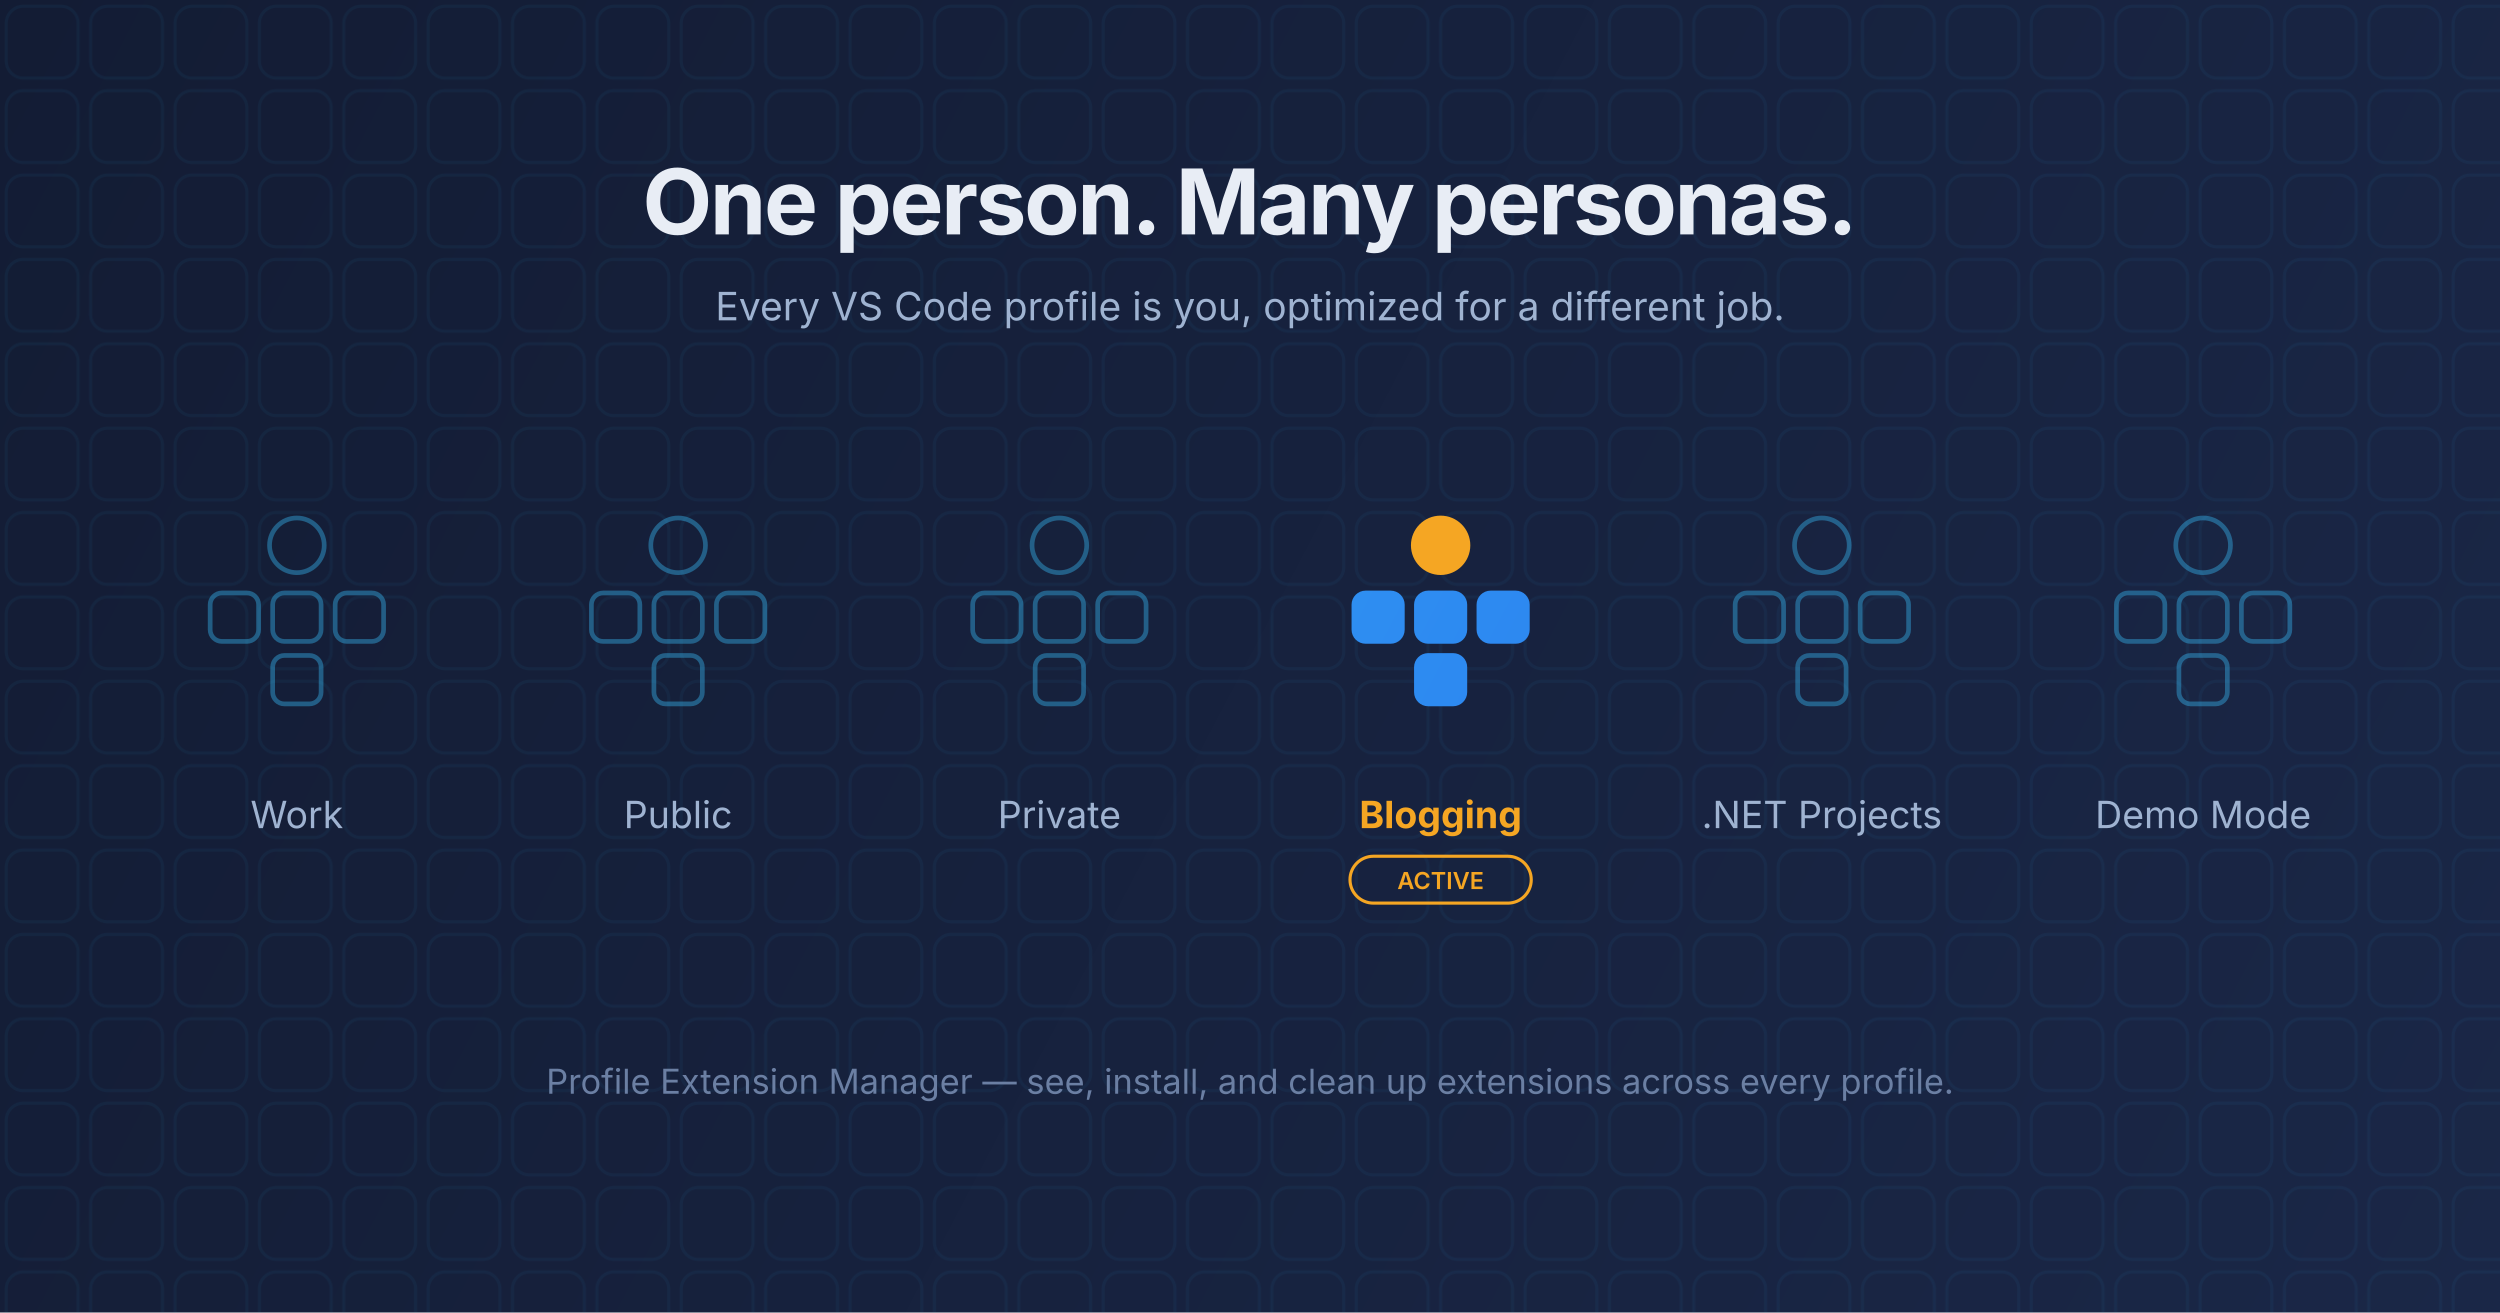
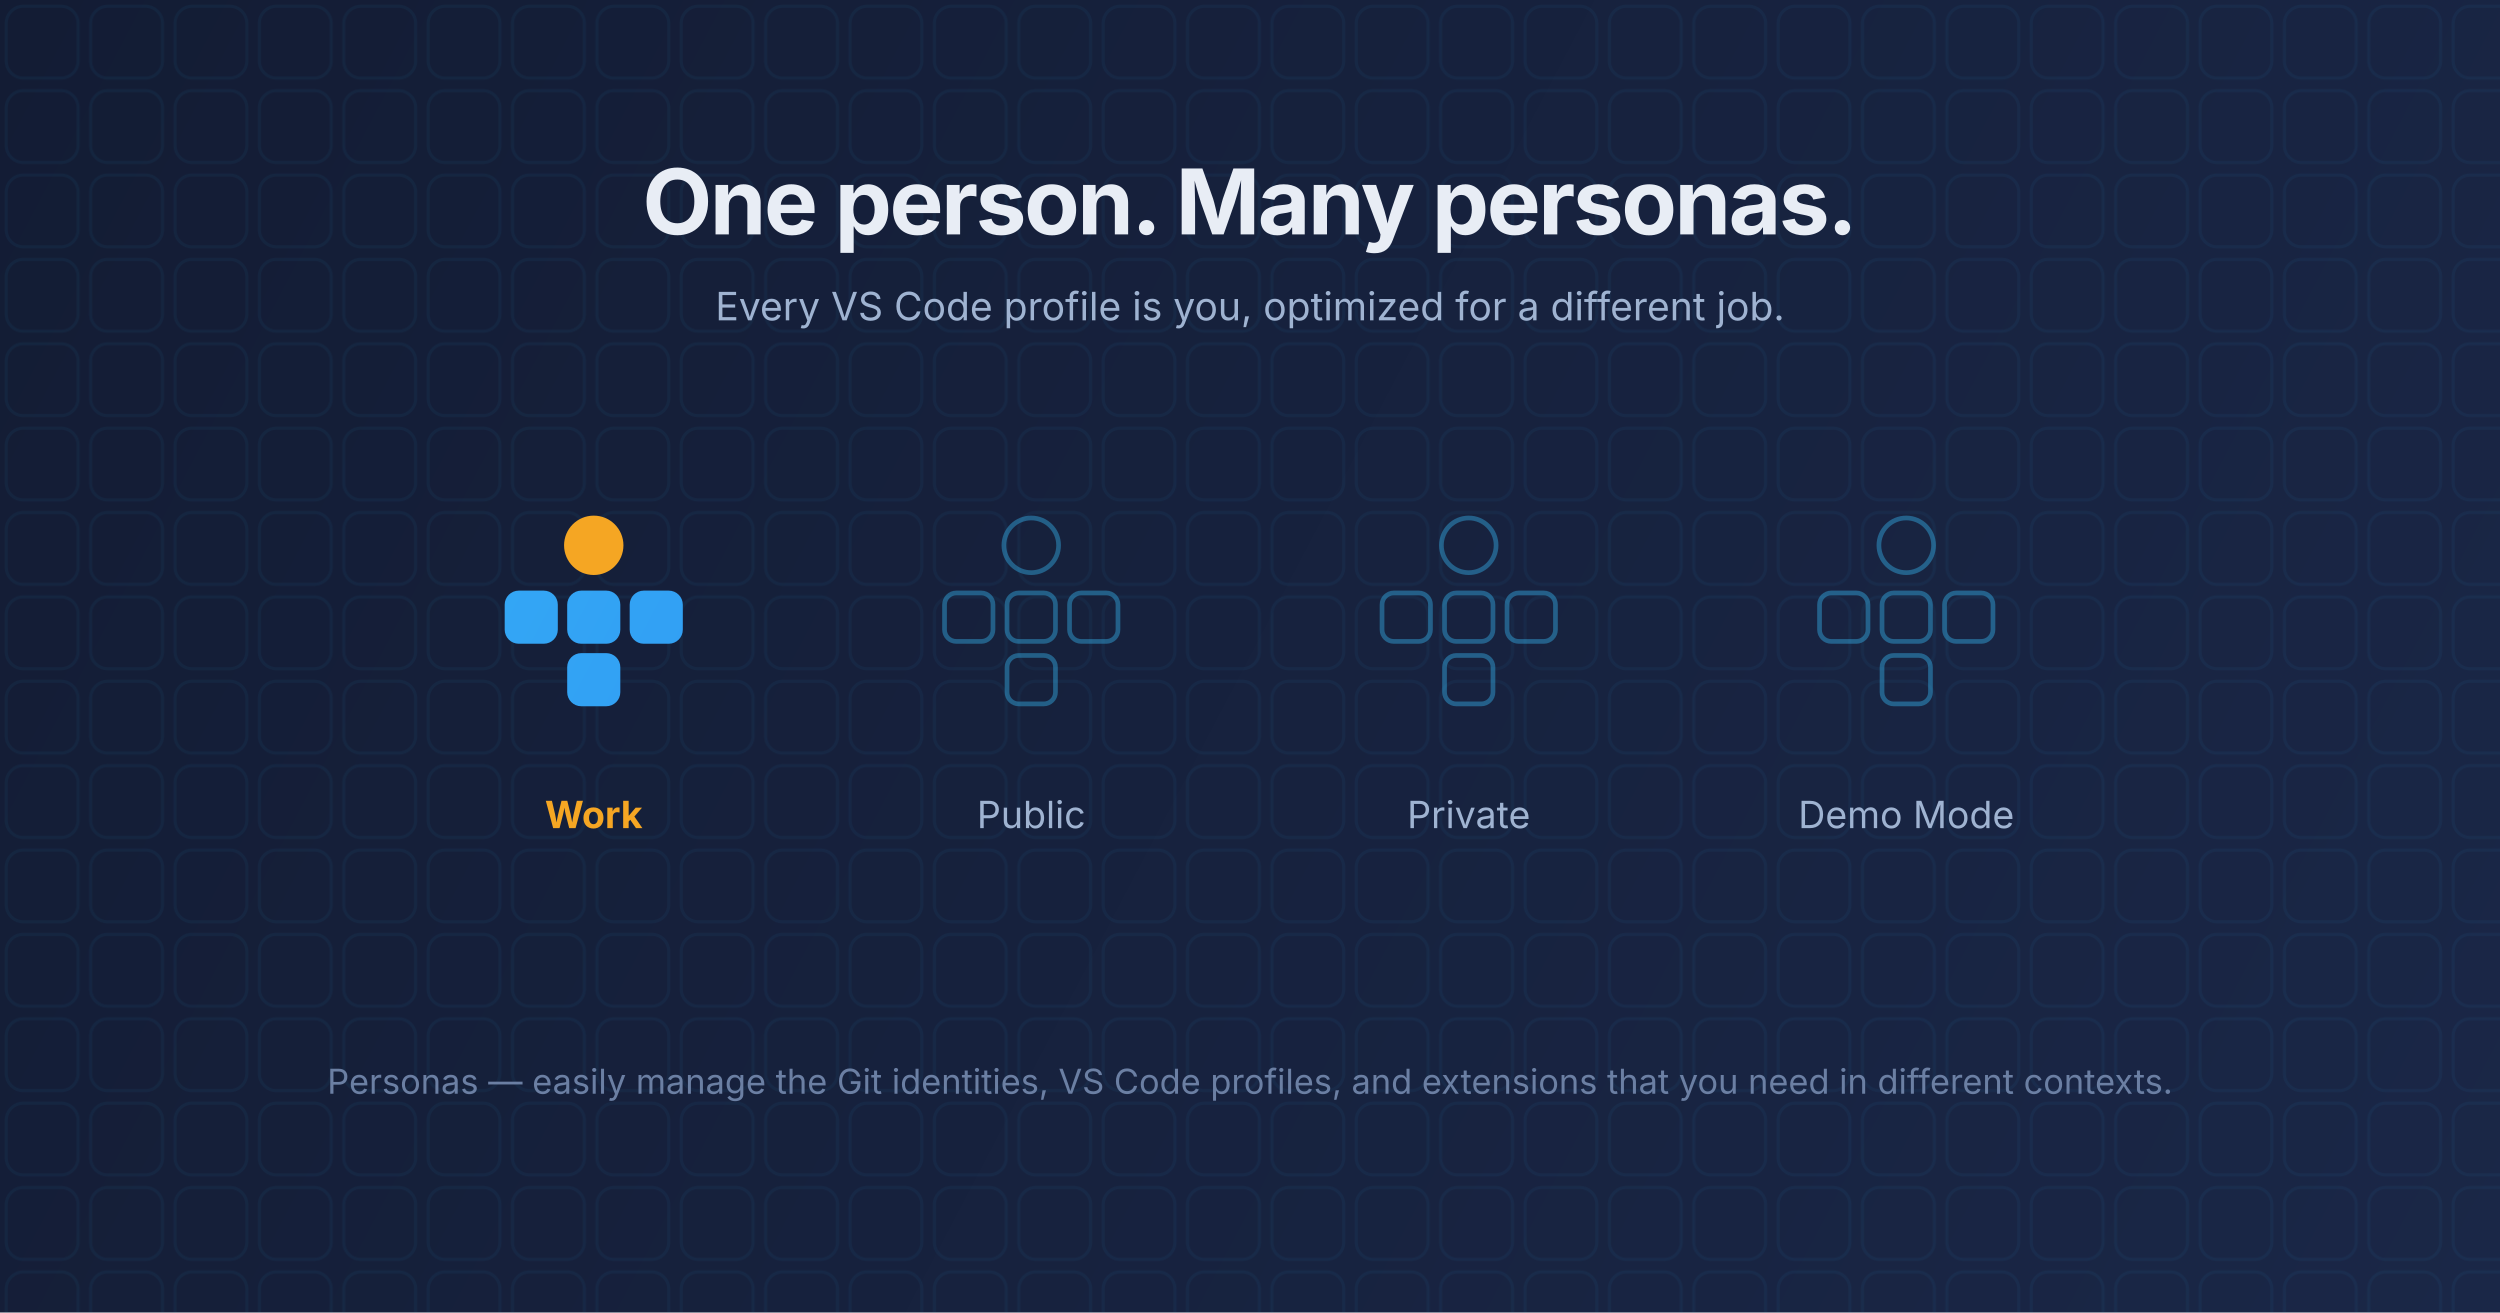
<svg xmlns="http://www.w3.org/2000/svg" width="1600" height="840" viewBox="0 0 1600 840">
  <defs>
    <linearGradient id="HG" x1="0" y1="0" x2="1600" y2="840" gradientUnits="userSpaceOnUse">
      <stop offset="0" stop-color="#38BDF8" />
      <stop offset="1" stop-color="#2563EB" />
    </linearGradient>
    <linearGradient id="HBg" x1="0" y1="0" x2="1600" y2="840" gradientUnits="userSpaceOnUse">
      <stop offset="0" stop-color="#131C34" />
      <stop offset="1" stop-color="#1A2747" />
    </linearGradient>
    <pattern id="HGrid" width="54" height="54" patternUnits="userSpaceOnUse">
      <rect x="4" y="4" width="46" height="46" rx="11" fill="none" stroke="#38BDF8" stroke-opacity="0.05" stroke-width="2" />
    </pattern>
  </defs>
  <rect width="1600" height="840" fill="url(#HBg)" />
  <rect width="1600" height="840" fill="url(#HGrid)" />
  <text x="800" y="150" text-anchor="middle" font-family="Inter, 'Segoe UI', sans-serif" font-size="58" font-weight="700" fill="#E8EDF5" letter-spacing="-1.5">One person. Many personas.</text>
  <text x="800" y="205" text-anchor="middle" font-family="Inter, 'Segoe UI', sans-serif" font-size="25" fill="#9FB3D1">Every VS Code profile is you, optimized for a different job.</text>
-   <circle cx="190" cy="349" r="17.5" fill="none" stroke="#38BDF8" stroke-opacity="0.4" stroke-width="3" />
-   <rect x="134.5" y="379.5" width="31" height="31" rx="7.5" fill="none" stroke="#38BDF8" stroke-opacity="0.4" stroke-width="3" />
-   <rect x="174.5" y="379.5" width="31" height="31" rx="7.5" fill="none" stroke="#38BDF8" stroke-opacity="0.4" stroke-width="3" />
-   <rect x="214.5" y="379.5" width="31" height="31" rx="7.5" fill="none" stroke="#38BDF8" stroke-opacity="0.4" stroke-width="3" />
-   <rect x="174.5" y="419.5" width="31" height="31" rx="7.5" fill="none" stroke="#38BDF8" stroke-opacity="0.4" stroke-width="3" />
-   <text x="190" y="530" text-anchor="middle" font-family="Inter, 'Segoe UI', sans-serif" font-size="24" font-weight="400" fill="#9FB3D1">Work</text>
-   <circle cx="434" cy="349" r="17.5" fill="none" stroke="#38BDF8" stroke-opacity="0.4" stroke-width="3" />
-   <rect x="378.5" y="379.5" width="31" height="31" rx="7.5" fill="none" stroke="#38BDF8" stroke-opacity="0.4" stroke-width="3" />
-   <rect x="418.5" y="379.5" width="31" height="31" rx="7.5" fill="none" stroke="#38BDF8" stroke-opacity="0.4" stroke-width="3" />
-   <rect x="458.5" y="379.5" width="31" height="31" rx="7.5" fill="none" stroke="#38BDF8" stroke-opacity="0.4" stroke-width="3" />
-   <rect x="418.5" y="419.5" width="31" height="31" rx="7.5" fill="none" stroke="#38BDF8" stroke-opacity="0.4" stroke-width="3" />
-   <text x="434" y="530" text-anchor="middle" font-family="Inter, 'Segoe UI', sans-serif" font-size="24" font-weight="400" fill="#9FB3D1">Public</text>
-   <circle cx="678" cy="349" r="17.5" fill="none" stroke="#38BDF8" stroke-opacity="0.4" stroke-width="3" />
-   <rect x="622.5" y="379.5" width="31" height="31" rx="7.5" fill="none" stroke="#38BDF8" stroke-opacity="0.4" stroke-width="3" />
-   <rect x="662.5" y="379.5" width="31" height="31" rx="7.5" fill="none" stroke="#38BDF8" stroke-opacity="0.4" stroke-width="3" />
-   <rect x="702.5" y="379.5" width="31" height="31" rx="7.5" fill="none" stroke="#38BDF8" stroke-opacity="0.4" stroke-width="3" />
-   <rect x="662.5" y="419.5" width="31" height="31" rx="7.5" fill="none" stroke="#38BDF8" stroke-opacity="0.4" stroke-width="3" />
-   <text x="678" y="530" text-anchor="middle" font-family="Inter, 'Segoe UI', sans-serif" font-size="24" font-weight="400" fill="#9FB3D1">Private</text>
-   <circle cx="922" cy="349" r="19" fill="#F5A623" />
-   <rect x="865.0" y="378" width="34" height="34" rx="9" fill="url(#HG)" />
-   <rect x="905.0" y="378" width="34" height="34" rx="9" fill="url(#HG)" />
-   <rect x="945.0" y="378" width="34" height="34" rx="9" fill="url(#HG)" />
-   <rect x="905.0" y="418" width="34" height="34" rx="9" fill="url(#HG)" />
-   <text x="922" y="530" text-anchor="middle" font-family="Inter, 'Segoe UI', sans-serif" font-size="24" font-weight="700" fill="#F5A623">Blogging</text>
-   <rect x="864" y="548" width="116" height="30" rx="15" fill="none" stroke="#F5A623" stroke-width="2" />
-   <text x="922" y="569" text-anchor="middle" font-family="Inter, 'Segoe UI', sans-serif" font-size="15" font-weight="600" fill="#F5A623">ACTIVE</text>
-   <circle cx="1166" cy="349" r="17.5" fill="none" stroke="#38BDF8" stroke-opacity="0.4" stroke-width="3" />
-   <rect x="1110.5" y="379.5" width="31" height="31" rx="7.5" fill="none" stroke="#38BDF8" stroke-opacity="0.4" stroke-width="3" />
-   <rect x="1150.5" y="379.5" width="31" height="31" rx="7.5" fill="none" stroke="#38BDF8" stroke-opacity="0.4" stroke-width="3" />
-   <rect x="1190.5" y="379.5" width="31" height="31" rx="7.5" fill="none" stroke="#38BDF8" stroke-opacity="0.4" stroke-width="3" />
-   <rect x="1150.5" y="419.5" width="31" height="31" rx="7.5" fill="none" stroke="#38BDF8" stroke-opacity="0.4" stroke-width="3" />
-   <text x="1166" y="530" text-anchor="middle" font-family="Inter, 'Segoe UI', sans-serif" font-size="24" font-weight="400" fill="#9FB3D1">.NET Projects</text>
-   <circle cx="1410" cy="349" r="17.5" fill="none" stroke="#38BDF8" stroke-opacity="0.4" stroke-width="3" />
-   <rect x="1354.5" y="379.5" width="31" height="31" rx="7.5" fill="none" stroke="#38BDF8" stroke-opacity="0.4" stroke-width="3" />
-   <rect x="1394.5" y="379.5" width="31" height="31" rx="7.5" fill="none" stroke="#38BDF8" stroke-opacity="0.4" stroke-width="3" />
-   <rect x="1434.5" y="379.5" width="31" height="31" rx="7.5" fill="none" stroke="#38BDF8" stroke-opacity="0.4" stroke-width="3" />
-   <rect x="1394.5" y="419.5" width="31" height="31" rx="7.5" fill="none" stroke="#38BDF8" stroke-opacity="0.4" stroke-width="3" />
-   <text x="1410" y="530" text-anchor="middle" font-family="Inter, 'Segoe UI', sans-serif" font-size="24" font-weight="400" fill="#9FB3D1">Demo Mode</text>
-   <text x="800" y="700" text-anchor="middle" font-family="Inter, 'Segoe UI', sans-serif" font-size="22" fill="#6B7FA3">Profile Extension Manager — see, install, and clean up extensions across every profile.</text>
+   <circle cx="380" cy="349" r="19" fill="#F5A623" />
+   <rect x="323.0" y="378" width="34" height="34" rx="9" fill="url(#HG)" />
+   <rect x="363.0" y="378" width="34" height="34" rx="9" fill="url(#HG)" />
+   <rect x="403.0" y="378" width="34" height="34" rx="9" fill="url(#HG)" />
+   <rect x="363.0" y="418" width="34" height="34" rx="9" fill="url(#HG)" />
+   <text x="380" y="530" text-anchor="middle" font-family="Inter, 'Segoe UI', sans-serif" font-size="24" font-weight="700" fill="#F5A623">Work</text>
+   <circle cx="660" cy="349" r="17.5" fill="none" stroke="#38BDF8" stroke-opacity="0.4" stroke-width="3" />
+   <rect x="604.5" y="379.5" width="31" height="31" rx="7.5" fill="none" stroke="#38BDF8" stroke-opacity="0.4" stroke-width="3" />
+   <rect x="644.5" y="379.5" width="31" height="31" rx="7.5" fill="none" stroke="#38BDF8" stroke-opacity="0.4" stroke-width="3" />
+   <rect x="684.5" y="379.5" width="31" height="31" rx="7.5" fill="none" stroke="#38BDF8" stroke-opacity="0.4" stroke-width="3" />
+   <rect x="644.5" y="419.5" width="31" height="31" rx="7.5" fill="none" stroke="#38BDF8" stroke-opacity="0.4" stroke-width="3" />
+   <text x="660" y="530" text-anchor="middle" font-family="Inter, 'Segoe UI', sans-serif" font-size="24" font-weight="400" fill="#9FB3D1">Public</text>
+   <circle cx="940" cy="349" r="17.5" fill="none" stroke="#38BDF8" stroke-opacity="0.4" stroke-width="3" />
+   <rect x="884.5" y="379.5" width="31" height="31" rx="7.5" fill="none" stroke="#38BDF8" stroke-opacity="0.4" stroke-width="3" />
+   <rect x="924.5" y="379.5" width="31" height="31" rx="7.5" fill="none" stroke="#38BDF8" stroke-opacity="0.4" stroke-width="3" />
+   <rect x="964.5" y="379.5" width="31" height="31" rx="7.5" fill="none" stroke="#38BDF8" stroke-opacity="0.4" stroke-width="3" />
+   <rect x="924.5" y="419.5" width="31" height="31" rx="7.5" fill="none" stroke="#38BDF8" stroke-opacity="0.4" stroke-width="3" />
+   <text x="940" y="530" text-anchor="middle" font-family="Inter, 'Segoe UI', sans-serif" font-size="24" font-weight="400" fill="#9FB3D1">Private</text>
+   <circle cx="1220" cy="349" r="17.5" fill="none" stroke="#38BDF8" stroke-opacity="0.4" stroke-width="3" />
+   <rect x="1164.5" y="379.5" width="31" height="31" rx="7.5" fill="none" stroke="#38BDF8" stroke-opacity="0.4" stroke-width="3" />
+   <rect x="1204.5" y="379.5" width="31" height="31" rx="7.5" fill="none" stroke="#38BDF8" stroke-opacity="0.4" stroke-width="3" />
+   <rect x="1244.5" y="379.5" width="31" height="31" rx="7.5" fill="none" stroke="#38BDF8" stroke-opacity="0.4" stroke-width="3" />
+   <rect x="1204.5" y="419.5" width="31" height="31" rx="7.5" fill="none" stroke="#38BDF8" stroke-opacity="0.4" stroke-width="3" />
+   <text x="1220" y="530" text-anchor="middle" font-family="Inter, 'Segoe UI', sans-serif" font-size="24" font-weight="400" fill="#9FB3D1">Demo Mode</text>
+   <text x="800" y="700" text-anchor="middle" font-family="Inter, 'Segoe UI', sans-serif" font-size="22" fill="#6B7FA3">Personas — easily manage the Git identities, VS Code profiles, and extensions that you need in different contexts.</text>
</svg>
